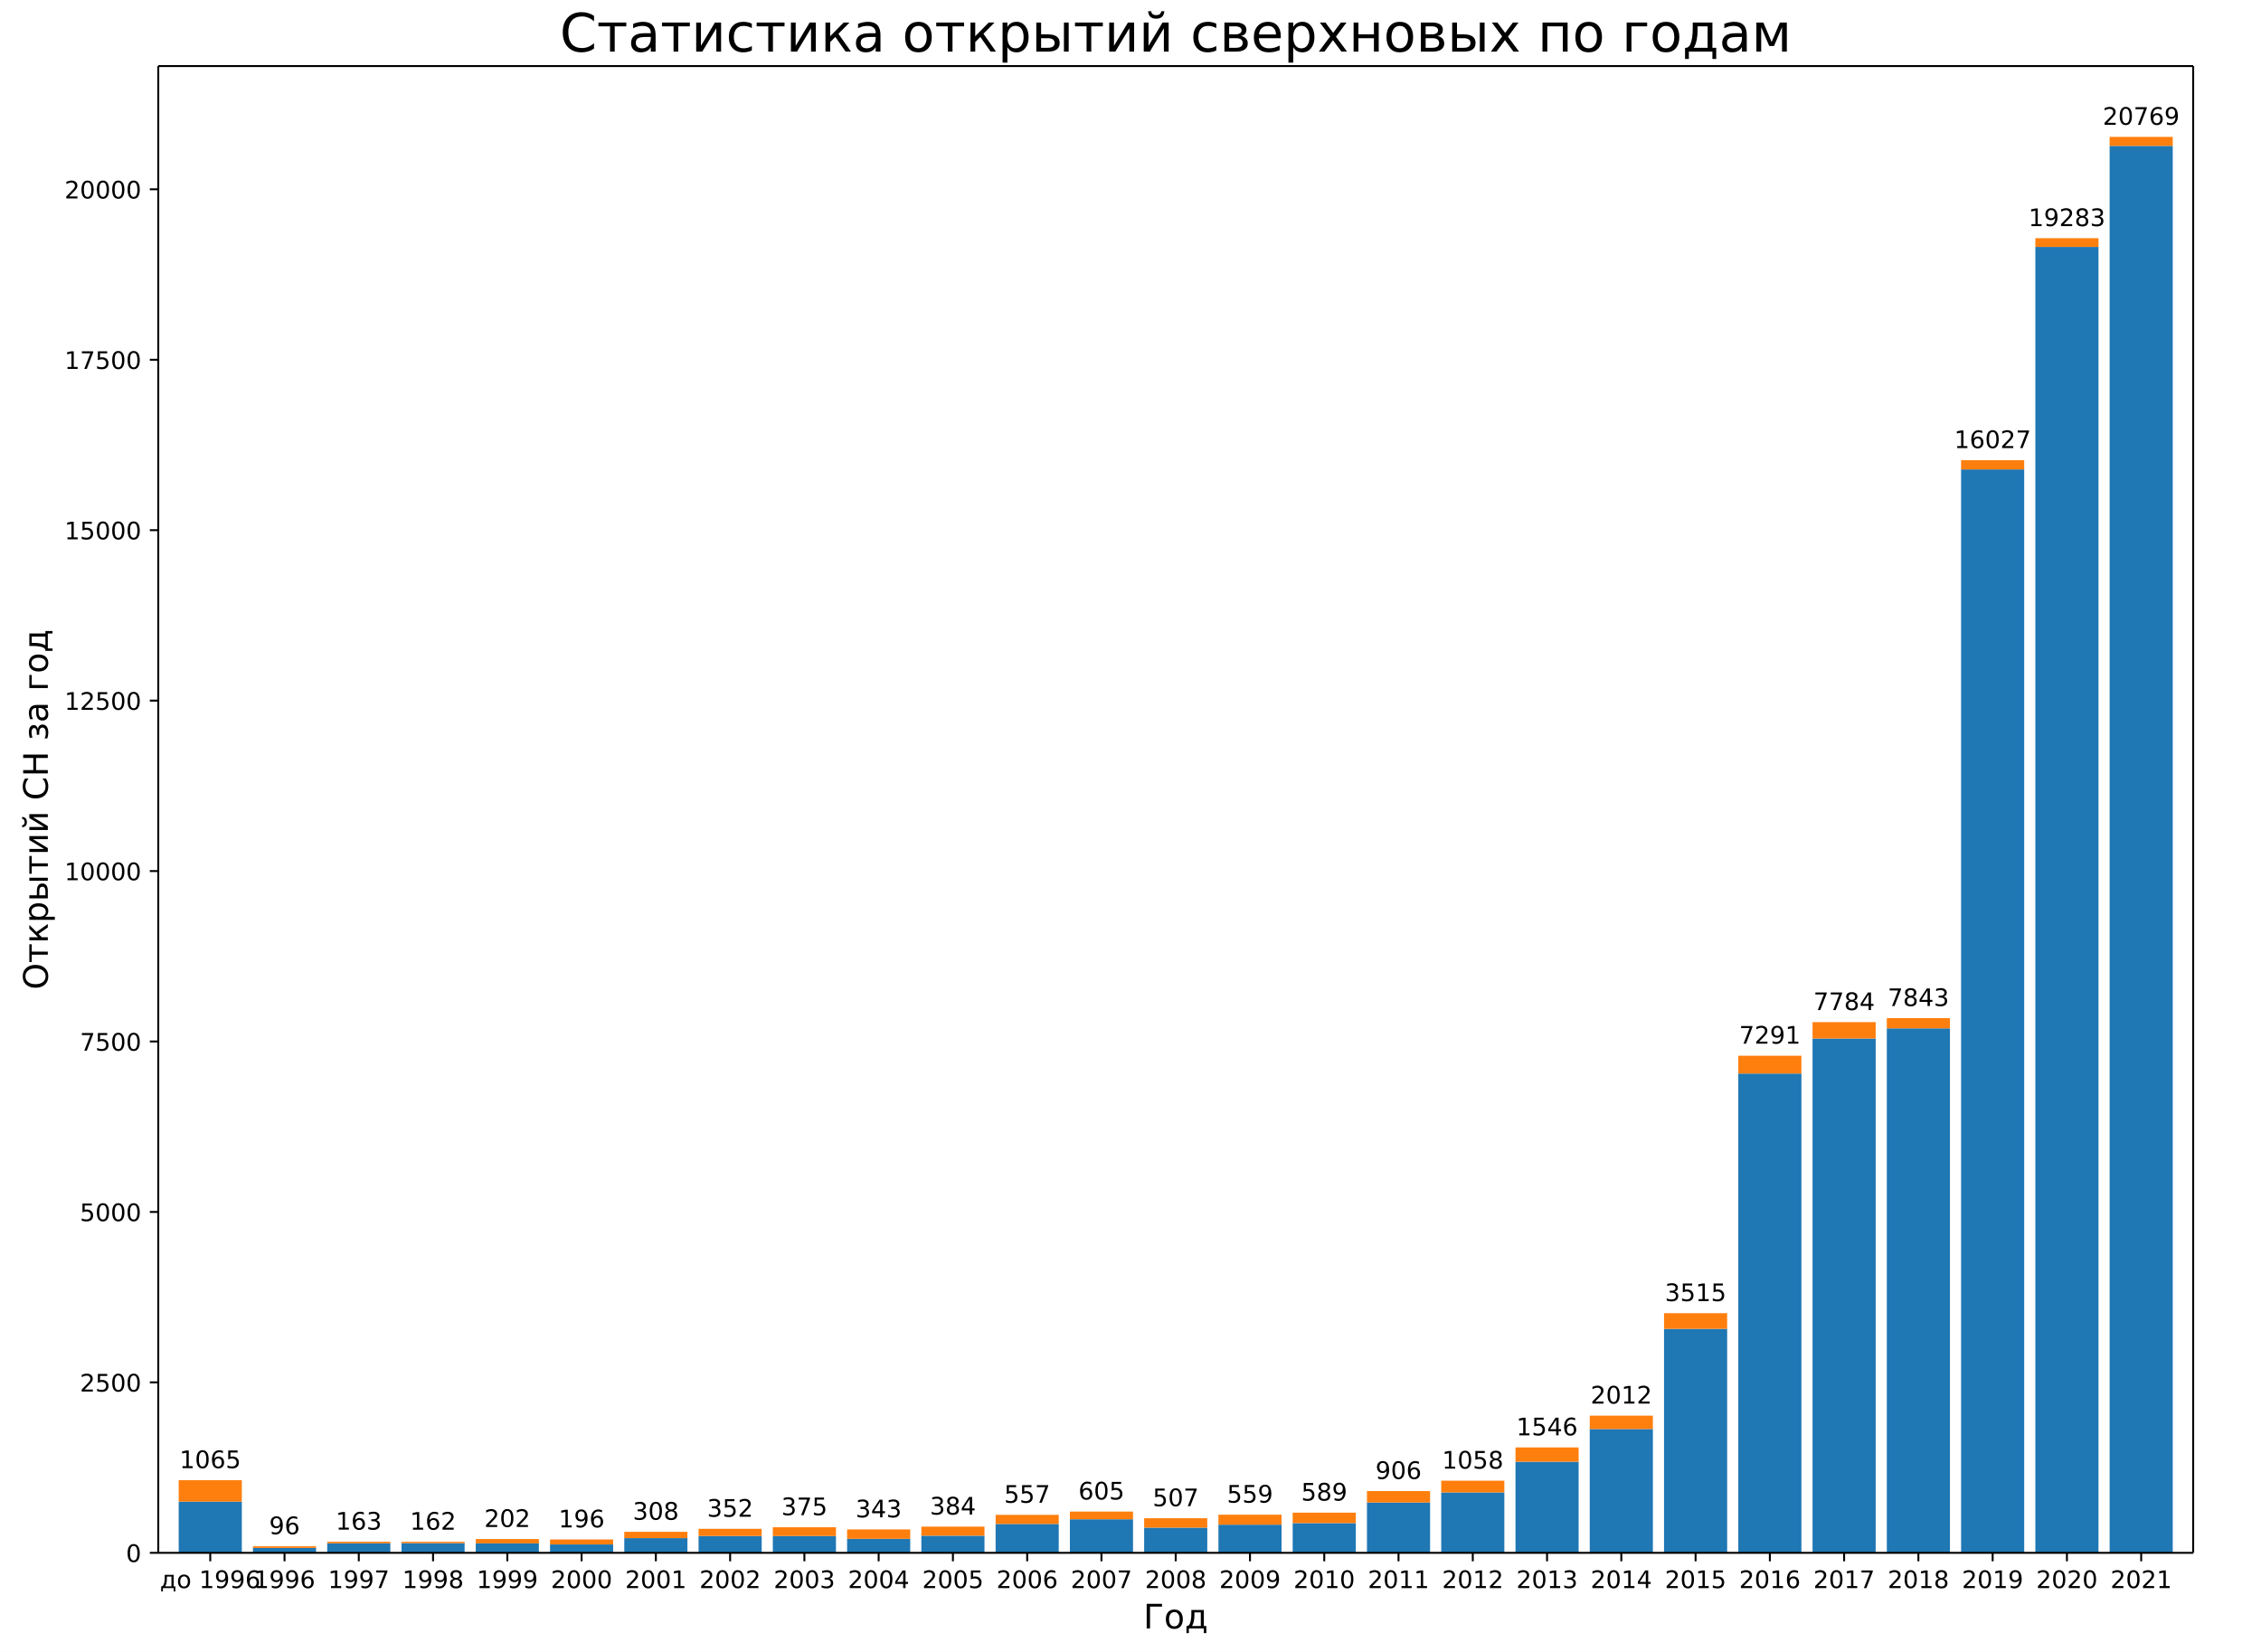
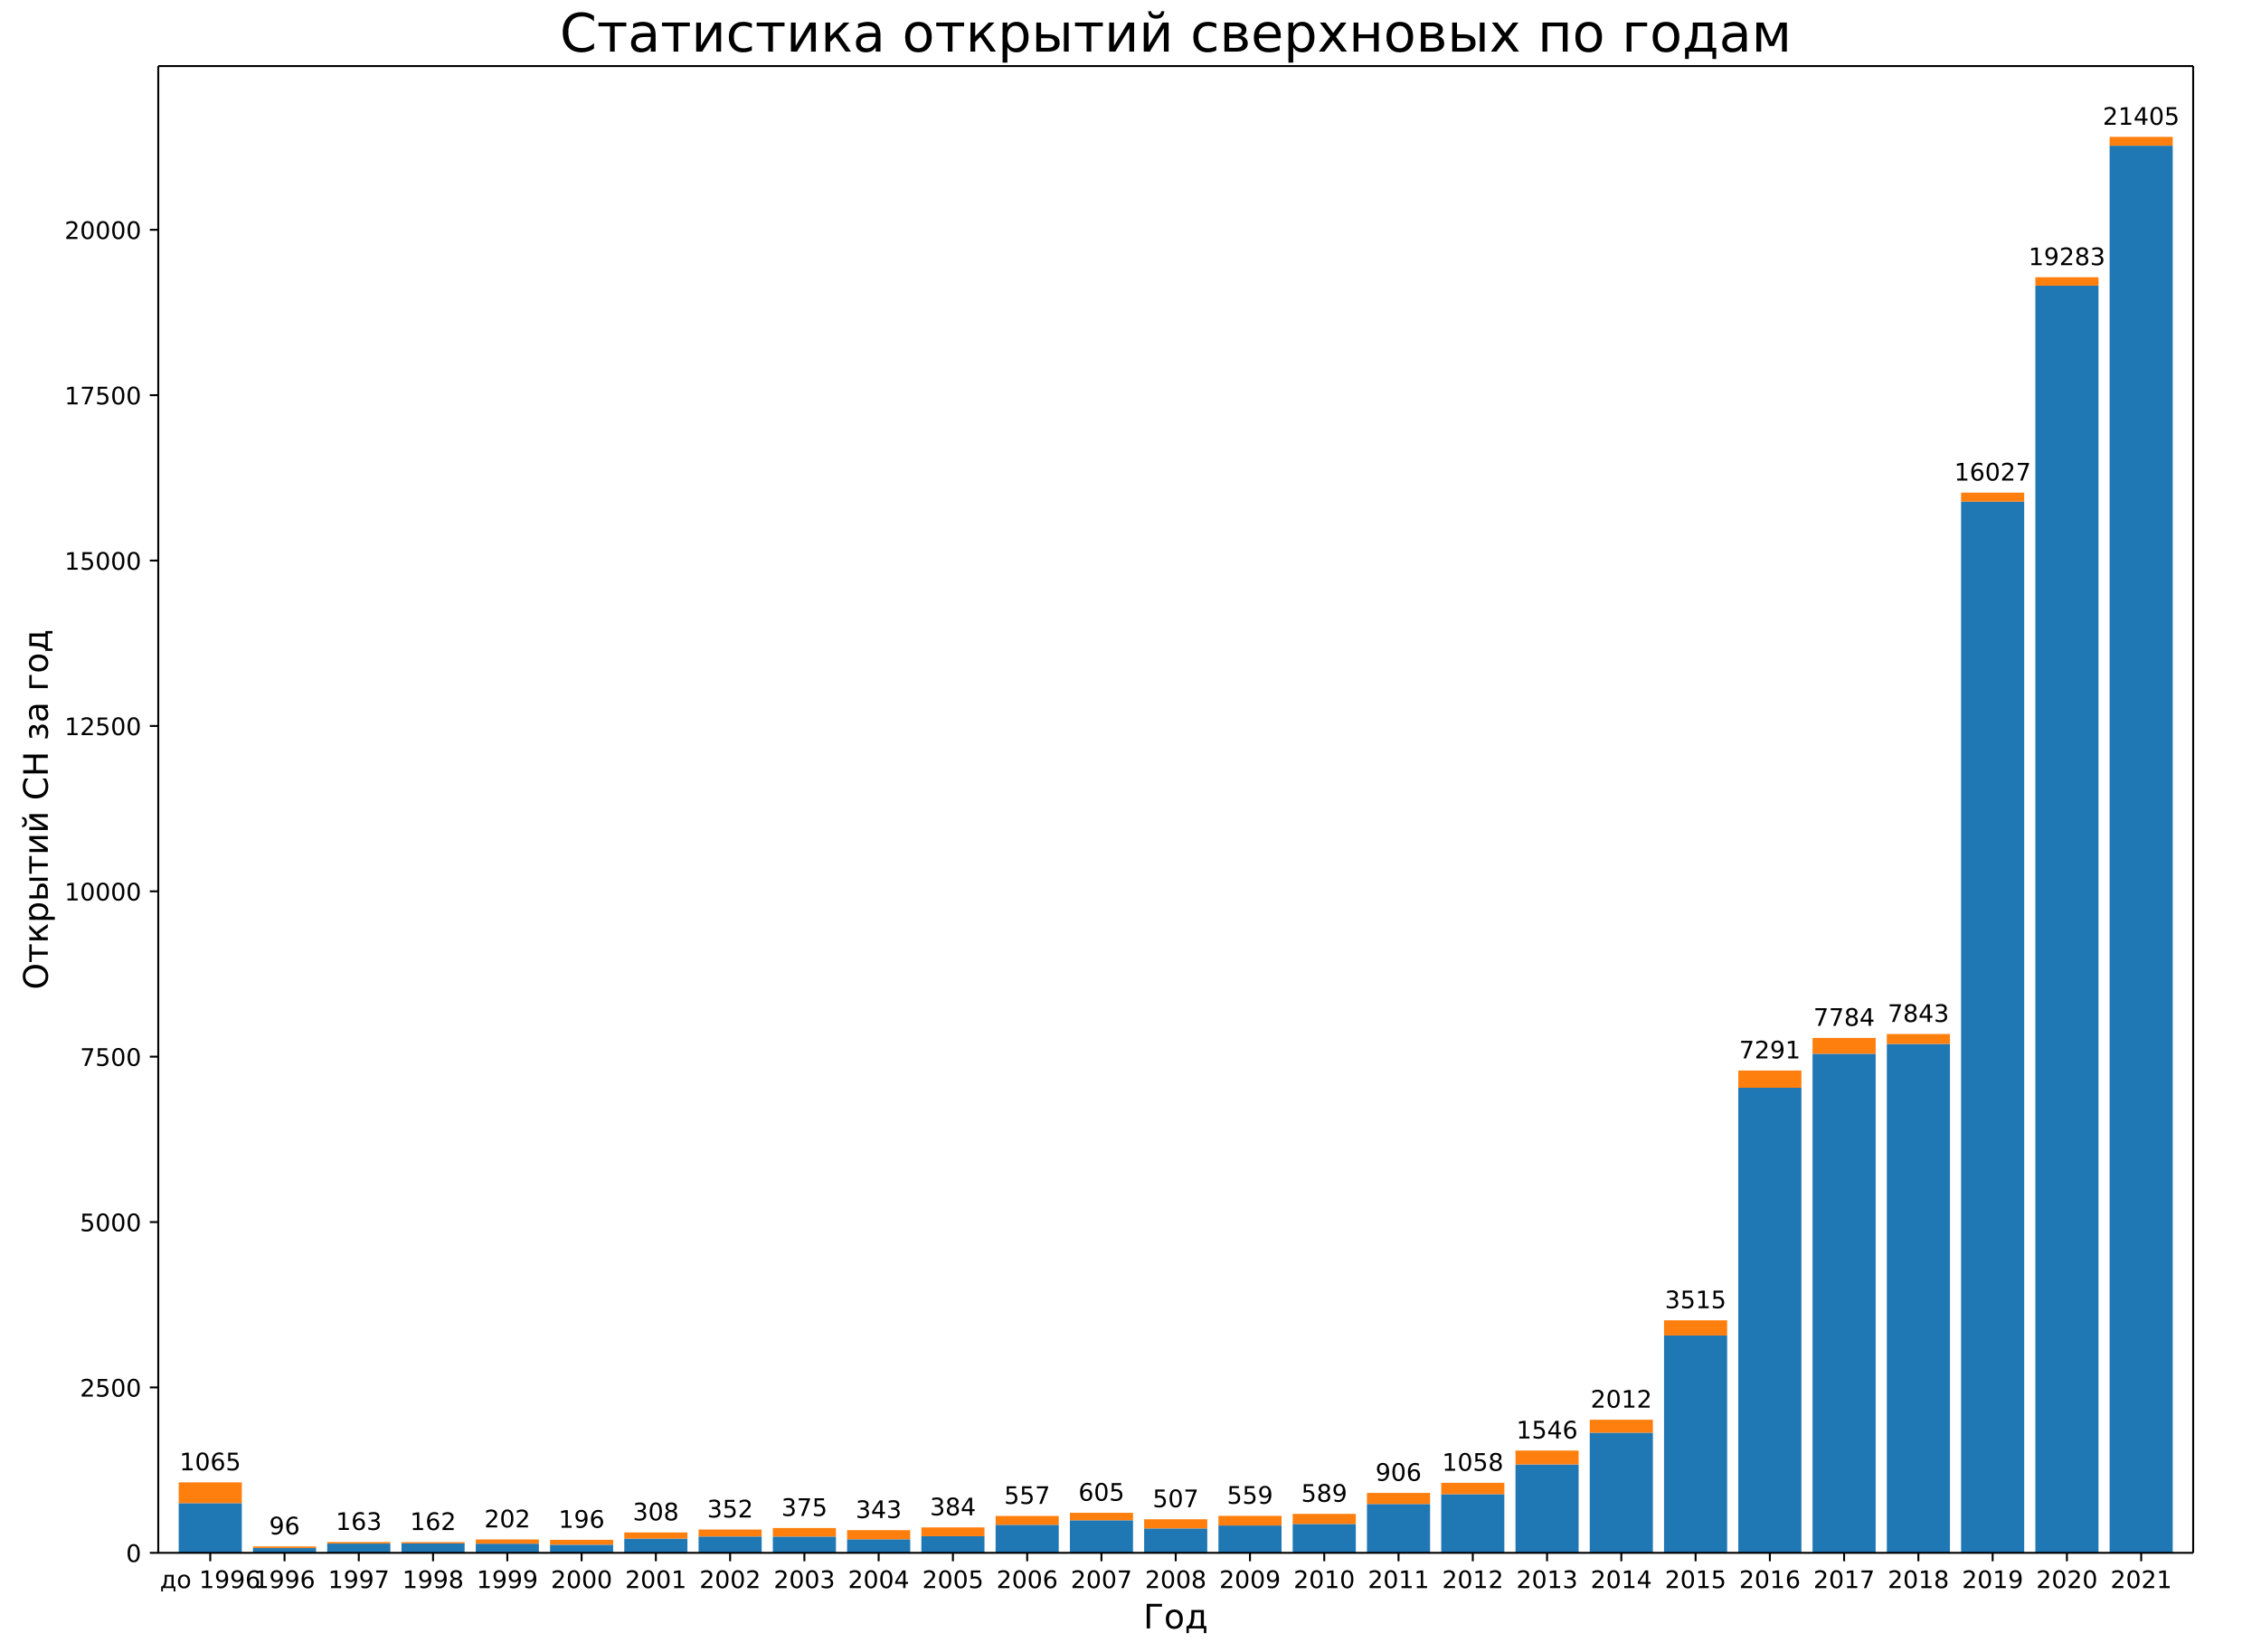
<svg xmlns="http://www.w3.org/2000/svg" xmlns:xlink="http://www.w3.org/1999/xlink" width="936pt" height="684pt" version="1.1" viewBox="0 0 936 684">
  <defs>
    <style type="text/css">*{stroke-linecap:butt;stroke-linejoin:round;}</style>
  </defs>
  <path d="m0 684h936v-684h-936z" fill="#fff" />
  <path d="m65.52 642.96h842.4v-615.6h-842.4z" fill="#fff" />
-   <path d="m73.975 642.96h26.133v-21.2h-26.133z" clip-path="url(#a)" fill="#1f77b4" />
-   <path d="m104.72 642.96h26.133v-2.033h-26.133z" clip-path="url(#a)" fill="#1f77b4" />
-   <path d="m135.46 642.96h26.133v-3.952h-26.133z" clip-path="url(#a)" fill="#1f77b4" />
-   <path d="m166.21 642.96h26.133v-4.008h-26.133z" clip-path="url(#a)" fill="#1f77b4" />
-   <path d="m196.95 642.96h26.133v-3.896h-26.133z" clip-path="url(#a)" fill="#1f77b4" />
-   <path d="m227.7 642.96h26.133v-3.472h-26.133z" clip-path="url(#a)" fill="#1f77b4" />
-   <path d="m258.44 642.96h26.133v-6.069h-26.133z" clip-path="url(#a)" fill="#1f77b4" />
-   <path d="m289.19 642.96h26.133v-6.973h-26.133z" clip-path="url(#a)" fill="#1f77b4" />
-   <path d="m319.93 642.96h26.133v-6.944h-26.133z" clip-path="url(#a)" fill="#1f77b4" />
-   <path d="m350.68 642.96h26.133v-5.787h-26.133z" clip-path="url(#a)" fill="#1f77b4" />
-   <path d="m381.42 642.96h26.133v-7.085h-26.133z" clip-path="url(#a)" fill="#1f77b4" />
-   <path d="m412.16 642.96h26.133v-11.941h-26.133z" clip-path="url(#a)" fill="#1f77b4" />
-   <path d="m442.91 642.96h26.133v-13.889h-26.133z" clip-path="url(#a)" fill="#1f77b4" />
-   <path d="m473.65 642.96h26.133v-10.416h-26.133z" clip-path="url(#a)" fill="#1f77b4" />
-   <path d="m504.4 642.96h26.133v-11.659h-26.133z" clip-path="url(#a)" fill="#1f77b4" />
-   <path d="m535.14 642.96h26.133v-12.308h-26.133z" clip-path="url(#a)" fill="#1f77b4" />
-   <path d="m565.89 642.96h26.133v-20.833h-26.133z" clip-path="url(#a)" fill="#1f77b4" />
-   <path d="m596.63 642.96h26.133v-25.011h-26.133z" clip-path="url(#a)" fill="#1f77b4" />
-   <path d="m627.38 642.96h26.133v-37.714h-26.133z" clip-path="url(#a)" fill="#1f77b4" />
-   <path d="m658.12 642.96h26.133v-51.264h-26.133z" clip-path="url(#a)" fill="#1f77b4" />
-   <path d="m688.87 642.96h26.133v-92.732h-26.133z" clip-path="url(#a)" fill="#1f77b4" />
-   <path d="m719.61 642.96h26.133v-198.45h-26.133z" clip-path="url(#a)" fill="#1f77b4" />
-   <path d="m750.35 642.96h26.133v-212.96h-26.133z" clip-path="url(#a)" fill="#1f77b4" />
-   <path d="m781.1 642.96h26.133v-217.16h-26.133z" clip-path="url(#a)" fill="#1f77b4" />
-   <path d="m811.84 642.96h26.133v-448.59h-26.133z" clip-path="url(#a)" fill="#1f77b4" />
-   <path d="m842.59 642.96h26.133v-540.72h-26.133z" clip-path="url(#a)" fill="#1f77b4" />
-   <path d="m873.33 642.96h26.133v-582.56h-26.133z" clip-path="url(#a)" fill="#1f77b4" />
-   <path d="m73.975 621.76h26.133v-8.864h-26.133z" clip-path="url(#a)" fill="#ff7f0e" />
-   <path d="m104.72 640.93h26.133v-0.677h-26.133z" clip-path="url(#a)" fill="#ff7f0e" />
-   <path d="m135.46 639.01h26.133v-0.649h-26.133z" clip-path="url(#a)" fill="#ff7f0e" />
-   <path d="m166.21 638.95h26.133v-0.565h-26.133z" clip-path="url(#a)" fill="#ff7f0e" />
-   <path d="m196.95 639.06h26.133v-1.807h-26.133z" clip-path="url(#a)" fill="#ff7f0e" />
-   <path d="m227.7 639.49h26.133v-2.061h-26.133z" clip-path="url(#a)" fill="#ff7f0e" />
-   <path d="m258.44 636.89h26.133v-2.625h-26.133z" clip-path="url(#a)" fill="#ff7f0e" />
-   <path d="m289.19 635.99h26.133v-2.964h-26.133z" clip-path="url(#a)" fill="#ff7f0e" />
-   <path d="m319.93 636.02h26.133v-3.642h-26.133z" clip-path="url(#a)" fill="#ff7f0e" />
-   <path d="m350.68 637.17h26.133v-3.896h-26.133z" clip-path="url(#a)" fill="#ff7f0e" />
-   <path d="m381.42 635.87h26.133v-3.754h-26.133z" clip-path="url(#a)" fill="#ff7f0e" />
-   <path d="m412.16 631.02h26.133v-3.783h-26.133z" clip-path="url(#a)" fill="#ff7f0e" />
-   <path d="m442.91 629.07h26.133v-3.19h-26.133z" clip-path="url(#a)" fill="#ff7f0e" />
-   <path d="m473.65 632.54h26.133v-3.896h-26.133z" clip-path="url(#a)" fill="#ff7f0e" />
-   <path d="m504.4 631.3h26.133v-4.121h-26.133z" clip-path="url(#a)" fill="#ff7f0e" />
-   <path d="m535.14 630.65h26.133v-4.319h-26.133z" clip-path="url(#a)" fill="#ff7f0e" />
-   <path d="m565.89 622.13h26.133v-4.742h-26.133z" clip-path="url(#a)" fill="#ff7f0e" />
-   <path d="m596.63 617.95h26.133v-4.855h-26.133z" clip-path="url(#a)" fill="#ff7f0e" />
-   <path d="m627.38 605.25h26.133v-5.928h-26.133z" clip-path="url(#a)" fill="#ff7f0e" />
-   <path d="m658.12 591.7h26.133v-5.533h-26.133z" clip-path="url(#a)" fill="#ff7f0e" />
-   <path d="m688.87 550.23h26.133v-6.493h-26.133z" clip-path="url(#a)" fill="#ff7f0e" />
-   <path d="m719.61 444.51h26.133v-7.368h-26.133z" clip-path="url(#a)" fill="#ff7f0e" />
-   <path d="m750.35 430h26.133v-6.775h-26.133z" clip-path="url(#a)" fill="#ff7f0e" />
-   <path d="m781.1 425.8h26.133v-4.234h-26.133z" clip-path="url(#a)" fill="#ff7f0e" />
-   <path d="m811.84 194.37h26.133v-3.839h-26.133z" clip-path="url(#a)" fill="#ff7f0e" />
-   <path d="m842.59 102.24h26.133v-3.613h-26.133z" clip-path="url(#a)" fill="#ff7f0e" />
-   <path d="m873.33 60.4h26.133v-3.726h-26.133z" clip-path="url(#a)" fill="#ff7f0e" />
+   <path d="m73.975 642.96h26.133v-20.57h-26.133z" clip-path="url(#a)" fill="#1f77b4" />
+   <path d="m104.72 642.96h26.133v-1.972h-26.133z" clip-path="url(#a)" fill="#1f77b4" />
+   <path d="m135.46 642.96h26.133v-3.835h-26.133z" clip-path="url(#a)" fill="#1f77b4" />
+   <path d="m166.21 642.96h26.133v-3.889h-26.133z" clip-path="url(#a)" fill="#1f77b4" />
+   <path d="m196.95 642.96h26.133v-3.78h-26.133z" clip-path="url(#a)" fill="#1f77b4" />
+   <path d="m227.7 642.96h26.133v-3.369h-26.133z" clip-path="url(#a)" fill="#1f77b4" />
+   <path d="m258.44 642.96h26.133v-5.889h-26.133z" clip-path="url(#a)" fill="#1f77b4" />
+   <path d="m289.19 642.96h26.133v-6.765h-26.133z" clip-path="url(#a)" fill="#1f77b4" />
+   <path d="m319.93 642.96h26.133v-6.738h-26.133z" clip-path="url(#a)" fill="#1f77b4" />
+   <path d="m350.68 642.96h26.133v-5.615h-26.133z" clip-path="url(#a)" fill="#1f77b4" />
+   <path d="m381.42 642.96h26.133v-6.875h-26.133z" clip-path="url(#a)" fill="#1f77b4" />
+   <path d="m412.16 642.96h26.133v-11.586h-26.133z" clip-path="url(#a)" fill="#1f77b4" />
+   <path d="m442.91 642.96h26.133v-13.476h-26.133z" clip-path="url(#a)" fill="#1f77b4" />
+   <path d="m473.65 642.96h26.133v-10.107h-26.133z" clip-path="url(#a)" fill="#1f77b4" />
+   <path d="m504.4 642.96h26.133v-11.312h-26.133z" clip-path="url(#a)" fill="#1f77b4" />
+   <path d="m535.14 642.96h26.133v-11.942h-26.133z" clip-path="url(#a)" fill="#1f77b4" />
+   <path d="m565.89 642.96h26.133v-20.214h-26.133z" clip-path="url(#a)" fill="#1f77b4" />
+   <path d="m596.63 642.96h26.133v-24.268h-26.133z" clip-path="url(#a)" fill="#1f77b4" />
+   <path d="m627.38 642.96h26.133v-36.593h-26.133z" clip-path="url(#a)" fill="#1f77b4" />
+   <path d="m658.12 642.96h26.133v-49.74h-26.133z" clip-path="url(#a)" fill="#1f77b4" />
+   <path d="m688.87 642.96h26.133v-89.977h-26.133z" clip-path="url(#a)" fill="#1f77b4" />
+   <path d="m719.61 642.96h26.133v-192.55h-26.133z" clip-path="url(#a)" fill="#1f77b4" />
+   <path d="m750.35 642.96h26.133v-206.63h-26.133z" clip-path="url(#a)" fill="#1f77b4" />
+   <path d="m781.1 642.96h26.133v-210.71h-26.133z" clip-path="url(#a)" fill="#1f77b4" />
+   <path d="m811.84 642.96h26.133v-435.26h-26.133z" clip-path="url(#a)" fill="#1f77b4" />
+   <path d="m842.59 642.96h26.133v-524.66h-26.133z" clip-path="url(#a)" fill="#1f77b4" />
+   <path d="m873.33 642.96h26.133v-582.64h-26.133z" clip-path="url(#a)" fill="#1f77b4" />
+   <path d="m73.975 622.39h26.133v-8.601h-26.133z" clip-path="url(#a)" fill="#ff7f0e" />
+   <path d="m104.72 640.99h26.133v-0.657h-26.133z" clip-path="url(#a)" fill="#ff7f0e" />
+   <path d="m135.46 639.13h26.133v-0.63h-26.133z" clip-path="url(#a)" fill="#ff7f0e" />
+   <path d="m166.21 639.07h26.133v-0.548h-26.133z" clip-path="url(#a)" fill="#ff7f0e" />
+   <path d="m196.95 639.18h26.133v-1.753h-26.133z" clip-path="url(#a)" fill="#ff7f0e" />
+   <path d="m227.7 639.59h26.133v-2h-26.133z" clip-path="url(#a)" fill="#ff7f0e" />
+   <path d="m258.44 637.07h26.133v-2.547h-26.133z" clip-path="url(#a)" fill="#ff7f0e" />
+   <path d="m289.19 636.19h26.133v-2.876h-26.133z" clip-path="url(#a)" fill="#ff7f0e" />
+   <path d="m319.93 636.22h26.133v-3.533h-26.133z" clip-path="url(#a)" fill="#ff7f0e" />
+   <path d="m350.68 637.35h26.133v-3.78h-26.133z" clip-path="url(#a)" fill="#ff7f0e" />
+   <path d="m381.42 636.09h26.133v-3.643h-26.133z" clip-path="url(#a)" fill="#ff7f0e" />
+   <path d="m412.16 631.37h26.133v-3.67h-26.133z" clip-path="url(#a)" fill="#ff7f0e" />
+   <path d="m442.91 629.48h26.133v-3.095h-26.133z" clip-path="url(#a)" fill="#ff7f0e" />
+   <path d="m473.65 632.85h26.133v-3.78h-26.133z" clip-path="url(#a)" fill="#ff7f0e" />
+   <path d="m504.4 631.65h26.133v-3.999h-26.133z" clip-path="url(#a)" fill="#ff7f0e" />
+   <path d="m535.14 631.02h26.133v-4.191h-26.133z" clip-path="url(#a)" fill="#ff7f0e" />
+   <path d="m565.89 622.75h26.133v-4.601h-26.133z" clip-path="url(#a)" fill="#ff7f0e" />
+   <path d="m596.63 618.69h26.133v-4.711h-26.133z" clip-path="url(#a)" fill="#ff7f0e" />
+   <path d="m627.38 606.37h26.133v-5.752h-26.133z" clip-path="url(#a)" fill="#ff7f0e" />
+   <path d="m658.12 593.22h26.133v-5.369h-26.133z" clip-path="url(#a)" fill="#ff7f0e" />
+   <path d="m688.87 552.98h26.133v-6.3h-26.133z" clip-path="url(#a)" fill="#ff7f0e" />
+   <path d="m719.61 450.41h26.133v-7.149h-26.133z" clip-path="url(#a)" fill="#ff7f0e" />
+   <path d="m750.35 436.33h26.133v-6.574h-26.133z" clip-path="url(#a)" fill="#ff7f0e" />
+   <path d="m781.1 432.25h26.133v-4.109h-26.133z" clip-path="url(#a)" fill="#ff7f0e" />
+   <path d="m811.84 207.7h26.133v-3.725h-26.133z" clip-path="url(#a)" fill="#ff7f0e" />
+   <path d="m842.59 118.3h26.133v-3.506h-26.133z" clip-path="url(#a)" fill="#ff7f0e" />
+   <path d="m873.33 60.317h26.133v-3.643h-26.133z" clip-path="url(#a)" fill="#ff7f0e" />
  <defs>
    <path id="b" d="m0 0v3.5" stroke="#000" stroke-width=".8" />
  </defs>
  <use x="87.041" y="642.96" stroke="#000000" stroke-width=".8" xlink:href="#b" />
  <text transform="rotate(-0 87.041 657.56)" x="87.041" y="657.558" font-family="DejaVu Sans" font-size="10px" text-anchor="middle">до 1996</text>
  <use x="117.786" y="642.96" stroke="#000000" stroke-width=".8" xlink:href="#b" />
  <text transform="rotate(-0 117.79 657.56)" x="117.786" y="657.558" font-family="DejaVu Sans" font-size="10px" text-anchor="middle">1996</text>
  <use x="148.53" y="642.96" stroke="#000000" stroke-width=".8" xlink:href="#b" />
  <text transform="rotate(-0 148.53 657.56)" x="148.53" y="657.558" font-family="DejaVu Sans" font-size="10px" text-anchor="middle">1997</text>
  <use x="179.275" y="642.96" stroke="#000000" stroke-width=".8" xlink:href="#b" />
  <text transform="rotate(-0 179.27 657.56)" x="179.275" y="657.558" font-family="DejaVu Sans" font-size="10px" text-anchor="middle">1998</text>
  <use x="210.019" y="642.96" stroke="#000000" stroke-width=".8" xlink:href="#b" />
  <text transform="rotate(-0 210.02 657.56)" x="210.019" y="657.558" font-family="DejaVu Sans" font-size="10px" text-anchor="middle">1999</text>
  <use x="240.764" y="642.96" stroke="#000000" stroke-width=".8" xlink:href="#b" />
  <text transform="rotate(-0 240.76 657.56)" x="240.764" y="657.558" font-family="DejaVu Sans" font-size="10px" text-anchor="middle">2000</text>
  <use x="271.508" y="642.96" stroke="#000000" stroke-width=".8" xlink:href="#b" />
  <text transform="rotate(-0 271.51 657.56)" x="271.508" y="657.558" font-family="DejaVu Sans" font-size="10px" text-anchor="middle">2001</text>
  <use x="302.253" y="642.96" stroke="#000000" stroke-width=".8" xlink:href="#b" />
  <text transform="rotate(-0 302.25 657.56)" x="302.253" y="657.558" font-family="DejaVu Sans" font-size="10px" text-anchor="middle">2002</text>
  <use x="332.997" y="642.96" stroke="#000000" stroke-width=".8" xlink:href="#b" />
  <text transform="rotate(-0 333 657.56)" x="332.997" y="657.558" font-family="DejaVu Sans" font-size="10px" text-anchor="middle">2003</text>
  <use x="363.742" y="642.96" stroke="#000000" stroke-width=".8" xlink:href="#b" />
  <text transform="rotate(-0 363.74 657.56)" x="363.742" y="657.558" font-family="DejaVu Sans" font-size="10px" text-anchor="middle">2004</text>
  <use x="394.486" y="642.96" stroke="#000000" stroke-width=".8" xlink:href="#b" />
  <text transform="rotate(-0 394.49 657.56)" x="394.486" y="657.558" font-family="DejaVu Sans" font-size="10px" text-anchor="middle">2005</text>
  <use x="425.231" y="642.96" stroke="#000000" stroke-width=".8" xlink:href="#b" />
  <text transform="rotate(-0 425.23 657.56)" x="425.231" y="657.558" font-family="DejaVu Sans" font-size="10px" text-anchor="middle">2006</text>
  <use x="455.975" y="642.96" stroke="#000000" stroke-width=".8" xlink:href="#b" />
  <text transform="rotate(-0 455.98 657.56)" x="455.975" y="657.558" font-family="DejaVu Sans" font-size="10px" text-anchor="middle">2007</text>
  <use x="486.72" y="642.96" stroke="#000000" stroke-width=".8" xlink:href="#b" />
  <text transform="rotate(-0 486.72 657.56)" x="486.72" y="657.558" font-family="DejaVu Sans" font-size="10px" text-anchor="middle">2008</text>
  <use x="517.465" y="642.96" stroke="#000000" stroke-width=".8" xlink:href="#b" />
  <text transform="rotate(-0 517.46 657.56)" x="517.465" y="657.558" font-family="DejaVu Sans" font-size="10px" text-anchor="middle">2009</text>
  <use x="548.209" y="642.96" stroke="#000000" stroke-width=".8" xlink:href="#b" />
  <text transform="rotate(-0 548.21 657.56)" x="548.209" y="657.558" font-family="DejaVu Sans" font-size="10px" text-anchor="middle">2010</text>
  <use x="578.954" y="642.96" stroke="#000000" stroke-width=".8" xlink:href="#b" />
  <text transform="rotate(-0 578.95 657.56)" x="578.954" y="657.558" font-family="DejaVu Sans" font-size="10px" text-anchor="middle">2011</text>
  <use x="609.698" y="642.96" stroke="#000000" stroke-width=".8" xlink:href="#b" />
  <text transform="rotate(-0 609.7 657.56)" x="609.698" y="657.558" font-family="DejaVu Sans" font-size="10px" text-anchor="middle">2012</text>
  <use x="640.443" y="642.96" stroke="#000000" stroke-width=".8" xlink:href="#b" />
  <text transform="rotate(-0 640.44 657.56)" x="640.443" y="657.558" font-family="DejaVu Sans" font-size="10px" text-anchor="middle">2013</text>
  <use x="671.187" y="642.96" stroke="#000000" stroke-width=".8" xlink:href="#b" />
  <text transform="rotate(-0 671.19 657.56)" x="671.187" y="657.558" font-family="DejaVu Sans" font-size="10px" text-anchor="middle">2014</text>
  <use x="701.932" y="642.96" stroke="#000000" stroke-width=".8" xlink:href="#b" />
  <text transform="rotate(-0 701.93 657.56)" x="701.932" y="657.558" font-family="DejaVu Sans" font-size="10px" text-anchor="middle">2015</text>
  <use x="732.676" y="642.96" stroke="#000000" stroke-width=".8" xlink:href="#b" />
  <text transform="rotate(-0 732.68 657.56)" x="732.676" y="657.558" font-family="DejaVu Sans" font-size="10px" text-anchor="middle">2016</text>
  <use x="763.421" y="642.96" stroke="#000000" stroke-width=".8" xlink:href="#b" />
  <text transform="rotate(-0 763.42 657.56)" x="763.421" y="657.558" font-family="DejaVu Sans" font-size="10px" text-anchor="middle">2017</text>
  <use x="794.165" y="642.96" stroke="#000000" stroke-width=".8" xlink:href="#b" />
  <text transform="rotate(-0 794.17 657.56)" x="794.165" y="657.558" font-family="DejaVu Sans" font-size="10px" text-anchor="middle">2018</text>
  <use x="824.91" y="642.96" stroke="#000000" stroke-width=".8" xlink:href="#b" />
  <text transform="rotate(-0 824.91 657.56)" x="824.91" y="657.558" font-family="DejaVu Sans" font-size="10px" text-anchor="middle">2019</text>
  <use x="855.654" y="642.96" stroke="#000000" stroke-width=".8" xlink:href="#b" />
  <text transform="rotate(-0 855.65 657.56)" x="855.654" y="657.558" font-family="DejaVu Sans" font-size="10px" text-anchor="middle">2020</text>
  <use x="886.399" y="642.96" stroke="#000000" stroke-width=".8" xlink:href="#b" />
  <text transform="rotate(-0 886.4 657.56)" x="886.399" y="657.558" font-family="DejaVu Sans" font-size="10px" text-anchor="middle">2021</text>
  <text transform="rotate(-0 486.72 674.28)" x="486.72" y="674.276" font-family="DejaVu Sans" font-size="14px" text-anchor="middle">Год</text>
  <defs>
    <path id="c" d="m0 0h-3.5" stroke="#000" stroke-width=".8" />
  </defs>
  <use x="65.52" y="642.96" stroke="#000000" stroke-width=".8" xlink:href="#c" />
  <text transform="rotate(-0 58.52 646.76)" x="58.52" y="646.759" font-family="DejaVu Sans" font-size="10px" text-anchor="end">0</text>
-   <use x="65.52" y="572.388" stroke="#000000" stroke-width=".8" xlink:href="#c" />
-   <text transform="rotate(-0 58.52 576.19)" x="58.52" y="576.187" font-family="DejaVu Sans" font-size="10px" text-anchor="end">2500</text>
-   <use x="65.52" y="501.816" stroke="#000000" stroke-width=".8" xlink:href="#c" />
-   <text transform="rotate(-0 58.52 505.61)" x="58.52" y="505.615" font-family="DejaVu Sans" font-size="10px" text-anchor="end">5000</text>
-   <use x="65.52" y="431.243" stroke="#000000" stroke-width=".8" xlink:href="#c" />
-   <text transform="rotate(-0 58.52 435.04)" x="58.52" y="435.043" font-family="DejaVu Sans" font-size="10px" text-anchor="end">7500</text>
-   <use x="65.52" y="360.671" stroke="#000000" stroke-width=".8" xlink:href="#c" />
-   <text transform="rotate(-0 58.52 364.47)" x="58.52" y="364.47" font-family="DejaVu Sans" font-size="10px" text-anchor="end">10000</text>
-   <use x="65.52" y="290.099" stroke="#000000" stroke-width=".8" xlink:href="#c" />
-   <text transform="rotate(-0 58.52 293.9)" x="58.52" y="293.898" font-family="DejaVu Sans" font-size="10px" text-anchor="end">12500</text>
-   <use x="65.52" y="219.527" stroke="#000000" stroke-width=".8" xlink:href="#c" />
-   <text transform="rotate(-0 58.52 223.33)" x="58.52" y="223.326" font-family="DejaVu Sans" font-size="10px" text-anchor="end">15000</text>
-   <use x="65.52" y="148.955" stroke="#000000" stroke-width=".8" xlink:href="#c" />
-   <text transform="rotate(-0 58.52 152.75)" x="58.52" y="152.754" font-family="DejaVu Sans" font-size="10px" text-anchor="end">17500</text>
-   <use x="65.52" y="78.382" stroke="#000000" stroke-width=".8" xlink:href="#c" />
-   <text transform="rotate(-0 58.52 82.182)" x="58.52" y="82.182" font-family="DejaVu Sans" font-size="10px" text-anchor="end">20000</text>
+   <use x="65.52" y="574.485" stroke="#000000" stroke-width=".8" xlink:href="#c" />
+   <text transform="rotate(-0 58.52 578.28)" x="58.52" y="578.284" font-family="DejaVu Sans" font-size="10px" text-anchor="end">2500</text>
+   <use x="65.52" y="506.009" stroke="#000000" stroke-width=".8" xlink:href="#c" />
+   <text transform="rotate(-0 58.52 509.81)" x="58.52" y="509.809" font-family="DejaVu Sans" font-size="10px" text-anchor="end">5000</text>
+   <use x="65.52" y="437.534" stroke="#000000" stroke-width=".8" xlink:href="#c" />
+   <text transform="rotate(-0 58.52 441.33)" x="58.52" y="441.333" font-family="DejaVu Sans" font-size="10px" text-anchor="end">7500</text>
+   <use x="65.52" y="369.059" stroke="#000000" stroke-width=".8" xlink:href="#c" />
+   <text transform="rotate(-0 58.52 372.86)" x="58.52" y="372.858" font-family="DejaVu Sans" font-size="10px" text-anchor="end">10000</text>
+   <use x="65.52" y="300.583" stroke="#000000" stroke-width=".8" xlink:href="#c" />
+   <text transform="rotate(-0 58.52 304.38)" x="58.52" y="304.383" font-family="DejaVu Sans" font-size="10px" text-anchor="end">12500</text>
+   <use x="65.52" y="232.108" stroke="#000000" stroke-width=".8" xlink:href="#c" />
+   <text transform="rotate(-0 58.52 235.91)" x="58.52" y="235.907" font-family="DejaVu Sans" font-size="10px" text-anchor="end">15000</text>
+   <use x="65.52" y="163.633" stroke="#000000" stroke-width=".8" xlink:href="#c" />
+   <text transform="rotate(-0 58.52 167.43)" x="58.52" y="167.432" font-family="DejaVu Sans" font-size="10px" text-anchor="end">17500</text>
+   <use x="65.52" y="95.157" stroke="#000000" stroke-width=".8" xlink:href="#c" />
+   <text transform="rotate(-0 58.52 98.957)" x="58.52" y="98.957" font-family="DejaVu Sans" font-size="10px" text-anchor="end">20000</text>
  <text transform="rotate(-90 19.796 335.16)" x="19.796" y="335.16" font-family="DejaVu Sans" font-size="14px" text-anchor="middle">Открытий СН за год</text>
  <path d="m65.52 642.96v-615.6" fill="none" stroke="#000" stroke-linecap="square" stroke-width=".8" />
  <path d="m907.92 642.96v-615.6" fill="none" stroke="#000" stroke-linecap="square" stroke-width=".8" />
  <path d="m65.52 642.96h842.4" fill="none" stroke="#000" stroke-linecap="square" stroke-width=".8" />
  <path d="m65.52 27.36h842.4" fill="none" stroke="#000" stroke-linecap="square" stroke-width=".8" />
-   <text transform="rotate(-0 87.041 607.9)" x="87.041" y="607.896" font-family="DejaVu Sans" font-size="10px" text-anchor="middle">1065</text>
-   <text transform="rotate(-0 117.79 635.25)" x="117.786" y="635.25" font-family="DejaVu Sans" font-size="10px" text-anchor="middle">96</text>
-   <text transform="rotate(-0 148.53 633.36)" x="148.53" y="633.359" font-family="DejaVu Sans" font-size="10px" text-anchor="middle">163</text>
-   <text transform="rotate(-0 179.27 633.39)" x="179.275" y="633.387" font-family="DejaVu Sans" font-size="10px" text-anchor="middle">162</text>
-   <text transform="rotate(-0 210.02 632.26)" x="210.019" y="632.258" font-family="DejaVu Sans" font-size="10px" text-anchor="middle">202</text>
-   <text transform="rotate(-0 240.76 632.43)" x="240.764" y="632.427" font-family="DejaVu Sans" font-size="10px" text-anchor="middle">196</text>
-   <text transform="rotate(-0 271.51 629.27)" x="271.508" y="629.266" font-family="DejaVu Sans" font-size="10px" text-anchor="middle">308</text>
-   <text transform="rotate(-0 302.25 628.02)" x="302.253" y="628.023" font-family="DejaVu Sans" font-size="10px" text-anchor="middle">352</text>
-   <text transform="rotate(-0 333 627.37)" x="332.997" y="627.374" font-family="DejaVu Sans" font-size="10px" text-anchor="middle">375</text>
-   <text transform="rotate(-0 363.74 628.28)" x="363.742" y="628.277" font-family="DejaVu Sans" font-size="10px" text-anchor="middle">343</text>
-   <text transform="rotate(-0 394.49 627.12)" x="394.486" y="627.12" font-family="DejaVu Sans" font-size="10px" text-anchor="middle">384</text>
-   <text transform="rotate(-0 425.23 622.24)" x="425.231" y="622.237" font-family="DejaVu Sans" font-size="10px" text-anchor="middle">557</text>
-   <text transform="rotate(-0 455.98 620.88)" x="455.975" y="620.882" font-family="DejaVu Sans" font-size="10px" text-anchor="middle">605</text>
-   <text transform="rotate(-0 486.72 623.65)" x="486.72" y="623.648" font-family="DejaVu Sans" font-size="10px" text-anchor="middle">507</text>
-   <text transform="rotate(-0 517.46 622.18)" x="517.465" y="622.18" font-family="DejaVu Sans" font-size="10px" text-anchor="middle">559</text>
-   <text transform="rotate(-0 548.21 621.33)" x="548.209" y="621.333" font-family="DejaVu Sans" font-size="10px" text-anchor="middle">589</text>
-   <text transform="rotate(-0 578.95 612.38)" x="578.954" y="612.385" font-family="DejaVu Sans" font-size="10px" text-anchor="middle">906</text>
-   <text transform="rotate(-0 609.7 608.09)" x="609.698" y="608.094" font-family="DejaVu Sans" font-size="10px" text-anchor="middle">1058</text>
-   <text transform="rotate(-0 640.44 594.32)" x="640.443" y="594.318" font-family="DejaVu Sans" font-size="10px" text-anchor="middle">1546</text>
-   <text transform="rotate(-0 671.19 581.16)" x="671.187" y="581.163" font-family="DejaVu Sans" font-size="10px" text-anchor="middle">2012</text>
-   <text transform="rotate(-0 701.93 538.74)" x="701.932" y="538.735" font-family="DejaVu Sans" font-size="10px" text-anchor="middle">3515</text>
-   <text transform="rotate(-0 732.68 432.14)" x="732.676" y="432.143" font-family="DejaVu Sans" font-size="10px" text-anchor="middle">7291</text>
-   <text transform="rotate(-0 763.42 418.23)" x="763.421" y="418.226" font-family="DejaVu Sans" font-size="10px" text-anchor="middle">7784</text>
-   <text transform="rotate(-0 794.17 416.56)" x="794.165" y="416.561" font-family="DejaVu Sans" font-size="10px" text-anchor="middle">7843</text>
-   <text transform="rotate(-0 824.91 185.54)" x="824.91" y="185.536" font-family="DejaVu Sans" font-size="10px" text-anchor="middle">16027</text>
-   <text transform="rotate(-0 855.65 93.622)" x="855.654" y="93.622" font-family="DejaVu Sans" font-size="10px" text-anchor="middle">19283</text>
-   <text transform="rotate(-0 886.4 51.674)" x="886.399" y="51.674" font-family="DejaVu Sans" font-size="10px" text-anchor="middle">20769</text>
+   <text transform="rotate(-0 87.041 608.79)" x="87.041" y="608.79" font-family="DejaVu Sans" font-size="10px" text-anchor="middle">1065</text>
+   <text transform="rotate(-0 117.79 635.33)" x="117.786" y="635.331" font-family="DejaVu Sans" font-size="10px" text-anchor="middle">96</text>
+   <text transform="rotate(-0 148.53 633.5)" x="148.53" y="633.495" font-family="DejaVu Sans" font-size="10px" text-anchor="middle">163</text>
+   <text transform="rotate(-0 179.27 633.52)" x="179.275" y="633.523" font-family="DejaVu Sans" font-size="10px" text-anchor="middle">162</text>
+   <text transform="rotate(-0 210.02 632.43)" x="210.019" y="632.427" font-family="DejaVu Sans" font-size="10px" text-anchor="middle">202</text>
+   <text transform="rotate(-0 240.76 632.59)" x="240.764" y="632.592" font-family="DejaVu Sans" font-size="10px" text-anchor="middle">196</text>
+   <text transform="rotate(-0 271.51 629.52)" x="271.508" y="629.524" font-family="DejaVu Sans" font-size="10px" text-anchor="middle">308</text>
+   <text transform="rotate(-0 302.25 628.32)" x="302.253" y="628.319" font-family="DejaVu Sans" font-size="10px" text-anchor="middle">352</text>
+   <text transform="rotate(-0 333 627.69)" x="332.997" y="627.689" font-family="DejaVu Sans" font-size="10px" text-anchor="middle">375</text>
+   <text transform="rotate(-0 363.74 628.57)" x="363.742" y="628.565" font-family="DejaVu Sans" font-size="10px" text-anchor="middle">343</text>
+   <text transform="rotate(-0 394.49 627.44)" x="394.486" y="627.442" font-family="DejaVu Sans" font-size="10px" text-anchor="middle">384</text>
+   <text transform="rotate(-0 425.23 622.7)" x="425.231" y="622.704" font-family="DejaVu Sans" font-size="10px" text-anchor="middle">557</text>
+   <text transform="rotate(-0 455.98 621.39)" x="455.975" y="621.389" font-family="DejaVu Sans" font-size="10px" text-anchor="middle">605</text>
+   <text transform="rotate(-0 486.72 624.07)" x="486.72" y="624.073" font-family="DejaVu Sans" font-size="10px" text-anchor="middle">507</text>
+   <text transform="rotate(-0 517.46 622.65)" x="517.465" y="622.649" font-family="DejaVu Sans" font-size="10px" text-anchor="middle">559</text>
+   <text transform="rotate(-0 548.21 621.83)" x="548.209" y="621.827" font-family="DejaVu Sans" font-size="10px" text-anchor="middle">589</text>
+   <text transform="rotate(-0 578.95 613.14)" x="578.954" y="613.145" font-family="DejaVu Sans" font-size="10px" text-anchor="middle">906</text>
+   <text transform="rotate(-0 609.7 608.98)" x="609.698" y="608.981" font-family="DejaVu Sans" font-size="10px" text-anchor="middle">1058</text>
+   <text transform="rotate(-0 640.44 595.61)" x="640.443" y="595.615" font-family="DejaVu Sans" font-size="10px" text-anchor="middle">1546</text>
+   <text transform="rotate(-0 671.19 582.85)" x="671.187" y="582.851" font-family="DejaVu Sans" font-size="10px" text-anchor="middle">2012</text>
+   <text transform="rotate(-0 701.93 541.68)" x="701.932" y="541.684" font-family="DejaVu Sans" font-size="10px" text-anchor="middle">3515</text>
+   <text transform="rotate(-0 732.68 438.26)" x="732.676" y="438.259" font-family="DejaVu Sans" font-size="10px" text-anchor="middle">7291</text>
+   <text transform="rotate(-0 763.42 424.76)" x="763.421" y="424.755" font-family="DejaVu Sans" font-size="10px" text-anchor="middle">7784</text>
+   <text transform="rotate(-0 794.17 423.14)" x="794.165" y="423.139" font-family="DejaVu Sans" font-size="10px" text-anchor="middle">7843</text>
+   <text transform="rotate(-0 824.91 198.98)" x="824.91" y="198.978" font-family="DejaVu Sans" font-size="10px" text-anchor="middle">16027</text>
+   <text transform="rotate(-0 855.65 109.8)" x="855.654" y="109.796" font-family="DejaVu Sans" font-size="10px" text-anchor="middle">19283</text>
+   <text transform="rotate(-0 886.4 51.674)" x="886.399" y="51.674" font-family="DejaVu Sans" font-size="10px" text-anchor="middle">21405</text>
  <text transform="rotate(-0 486.72 21.36)" x="486.72" y="21.36" font-family="DejaVu Sans" font-size="22px" text-anchor="middle">Статистика открытий сверхновых по годам</text>
  <defs>
    <clipPath id="a">
      <rect x="65.52" y="27.36" width="842.4" height="615.6" />
    </clipPath>
  </defs>
</svg>
